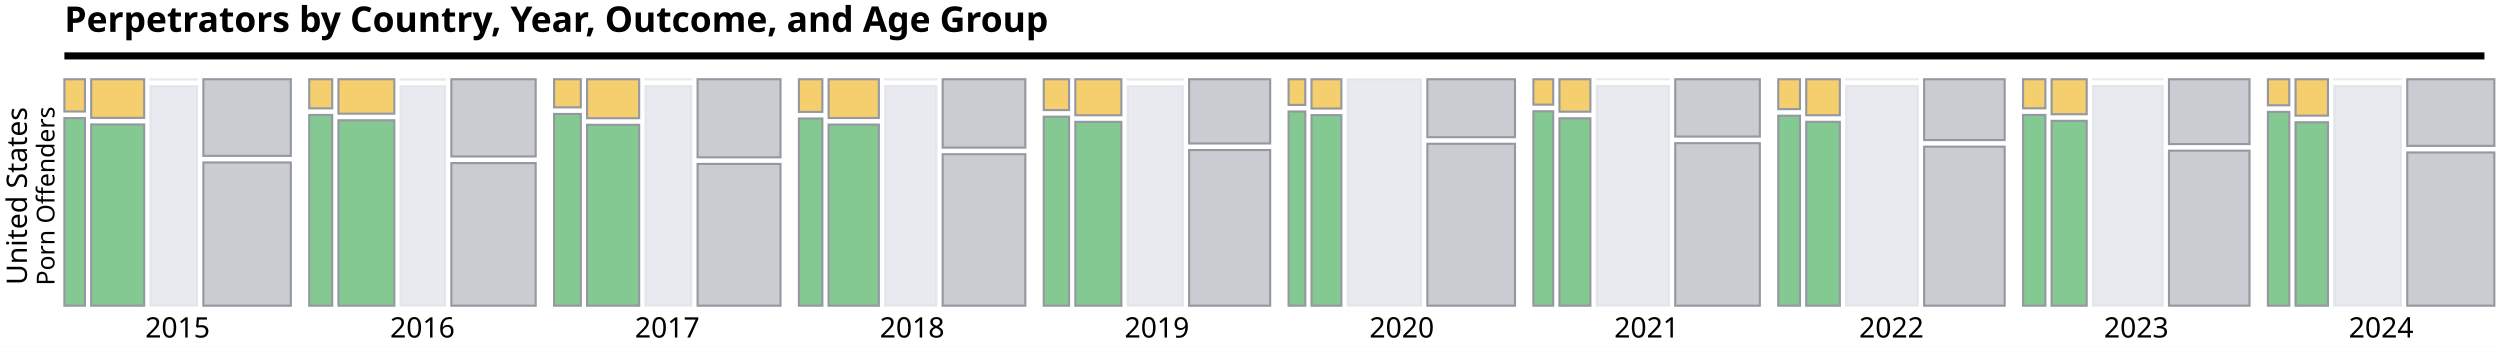
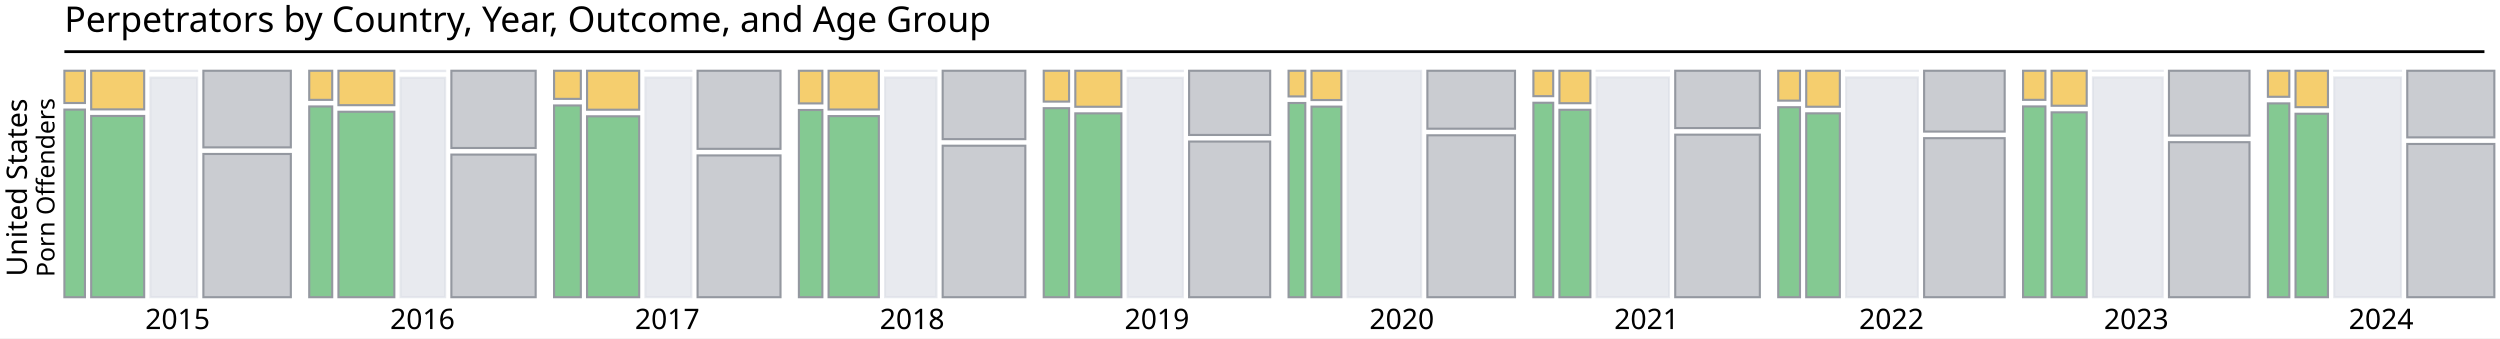
- <svg xmlns="http://www.w3.org/2000/svg" version="1.1" class="marks" width="3533" height="490" viewBox="0 0 3533 490">
-   <rect width="3533" height="490" fill="white" />
-   <g fill="none" stroke-miterlimit="10" transform="translate(91,79)">
+ <svg xmlns="http://www.w3.org/2000/svg" version="1.1" class="marks" width="3533" height="478" viewBox="0 0 3533 478">
+   <rect width="3533" height="478" fill="white" />
+   <g fill="none" stroke-miterlimit="10" transform="translate(91,73)">
    <g class="mark-group role-frame root" role="graphics-object" aria-roledescription="group mark container">
      <g transform="translate(0,0)">
        <path class="background" aria-hidden="true" d="M0,0h3420v0h-3420Z" />
        <g>
          <g class="mark-group role-scope concat_0_group" role="graphics-object" aria-roledescription="group mark container">
            <g transform="translate(0,0)">
-               <path class="background" aria-hidden="true" d="M0,0h3420v10h-3420Z" stroke-width="0" />
+               <path class="background" aria-hidden="true" d="M0,0h3420v4h-3420Z" stroke-width="0" />
              <g>
                <g class="mark-rule role-mark concat_0_marks" role="graphics-symbol" aria-roledescription="rule mark container">
-                   <line transform="translate(3420,0)" x2="-3420" y2="0" stroke="#000000" stroke-width="10" />
+                   <line transform="translate(3420,0)" x2="-3420" y2="0" stroke="#000000" stroke-width="4" />
                </g>
              </g>
              <path class="foreground" aria-hidden="true" d="" display="none" />
            </g>
          </g>
          <g class="mark-group role-scope concat_1_group" role="graphics-object" aria-roledescription="group mark container">
-             <g transform="translate(0,33)">
+             <g transform="translate(0,27)">
              <path class="background" aria-hidden="true" d="M0,0h0v0h0Z" />
              <g>
                <g class="mark-group role-column-footer concat_1_column_footer" role="graphics-object" aria-roledescription="group mark container">
                  <g transform="translate(0,323)">
                    <path class="background" aria-hidden="true" d="M0,0h320v0h-320Z" />
                    <g>
                      <g class="mark-group role-title">
                        <g transform="translate(160,10)">
                          <path class="background" aria-hidden="true" d="M0,0h0v0h0Z" pointer-events="none" />
                          <g>
                            <g class="mark-text role-title-text" role="graphics-symbol" aria-roledescription="title" aria-label="Title text '2015'" pointer-events="none">
                              <text text-anchor="middle" transform="translate(0,32)" font-family="sans-serif" font-size="40px" fill="#000" opacity="1">2015</text>
                            </g>
                          </g>
                          <path class="foreground" aria-hidden="true" d="" pointer-events="none" display="none" />
                        </g>
                      </g>
                    </g>
                    <path class="foreground" aria-hidden="true" d="" display="none" />
                  </g>
                  <g transform="translate(346,323)">
                    <path class="background" aria-hidden="true" d="M0,0h320v0h-320Z" />
                    <g>
                      <g class="mark-group role-title">
                        <g transform="translate(160,10)">
                          <path class="background" aria-hidden="true" d="M0,0h0v0h0Z" pointer-events="none" />
                          <g>
                            <g class="mark-text role-title-text" role="graphics-symbol" aria-roledescription="title" aria-label="Title text '2016'" pointer-events="none">
                              <text text-anchor="middle" transform="translate(0,32)" font-family="sans-serif" font-size="40px" fill="#000" opacity="1">2016</text>
                            </g>
                          </g>
                          <path class="foreground" aria-hidden="true" d="" pointer-events="none" display="none" />
                        </g>
                      </g>
                    </g>
                    <path class="foreground" aria-hidden="true" d="" display="none" />
                  </g>
                  <g transform="translate(692,323)">
                    <path class="background" aria-hidden="true" d="M0,0h320v0h-320Z" />
                    <g>
                      <g class="mark-group role-title">
                        <g transform="translate(160,10)">
                          <path class="background" aria-hidden="true" d="M0,0h0v0h0Z" pointer-events="none" />
                          <g>
                            <g class="mark-text role-title-text" role="graphics-symbol" aria-roledescription="title" aria-label="Title text '2017'" pointer-events="none">
                              <text text-anchor="middle" transform="translate(0,32)" font-family="sans-serif" font-size="40px" fill="#000" opacity="1">2017</text>
                            </g>
                          </g>
                          <path class="foreground" aria-hidden="true" d="" pointer-events="none" display="none" />
                        </g>
                      </g>
                    </g>
                    <path class="foreground" aria-hidden="true" d="" display="none" />
                  </g>
                  <g transform="translate(1038,323)">
                    <path class="background" aria-hidden="true" d="M0,0h320v0h-320Z" />
                    <g>
                      <g class="mark-group role-title">
                        <g transform="translate(160,10)">
                          <path class="background" aria-hidden="true" d="M0,0h0v0h0Z" pointer-events="none" />
                          <g>
                            <g class="mark-text role-title-text" role="graphics-symbol" aria-roledescription="title" aria-label="Title text '2018'" pointer-events="none">
                              <text text-anchor="middle" transform="translate(0,32)" font-family="sans-serif" font-size="40px" fill="#000" opacity="1">2018</text>
                            </g>
                          </g>
                          <path class="foreground" aria-hidden="true" d="" pointer-events="none" display="none" />
                        </g>
                      </g>
                    </g>
                    <path class="foreground" aria-hidden="true" d="" display="none" />
                  </g>
                  <g transform="translate(1384,323)">
                    <path class="background" aria-hidden="true" d="M0,0h320v0h-320Z" />
                    <g>
                      <g class="mark-group role-title">
                        <g transform="translate(160,10)">
                          <path class="background" aria-hidden="true" d="M0,0h0v0h0Z" pointer-events="none" />
                          <g>
                            <g class="mark-text role-title-text" role="graphics-symbol" aria-roledescription="title" aria-label="Title text '2019'" pointer-events="none">
                              <text text-anchor="middle" transform="translate(0,32)" font-family="sans-serif" font-size="40px" fill="#000" opacity="1">2019</text>
                            </g>
                          </g>
                          <path class="foreground" aria-hidden="true" d="" pointer-events="none" display="none" />
                        </g>
                      </g>
                    </g>
                    <path class="foreground" aria-hidden="true" d="" display="none" />
                  </g>
                  <g transform="translate(1730,323)">
                    <path class="background" aria-hidden="true" d="M0,0h320v0h-320Z" />
                    <g>
                      <g class="mark-group role-title">
                        <g transform="translate(160,10)">
                          <path class="background" aria-hidden="true" d="M0,0h0v0h0Z" pointer-events="none" />
                          <g>
                            <g class="mark-text role-title-text" role="graphics-symbol" aria-roledescription="title" aria-label="Title text '2020'" pointer-events="none">
                              <text text-anchor="middle" transform="translate(0,32)" font-family="sans-serif" font-size="40px" fill="#000" opacity="1">2020</text>
                            </g>
                          </g>
                          <path class="foreground" aria-hidden="true" d="" pointer-events="none" display="none" />
                        </g>
                      </g>
                    </g>
                    <path class="foreground" aria-hidden="true" d="" display="none" />
                  </g>
                  <g transform="translate(2076,323)">
                    <path class="background" aria-hidden="true" d="M0,0h320v0h-320Z" />
                    <g>
                      <g class="mark-group role-title">
                        <g transform="translate(160,10)">
                          <path class="background" aria-hidden="true" d="M0,0h0v0h0Z" pointer-events="none" />
                          <g>
                            <g class="mark-text role-title-text" role="graphics-symbol" aria-roledescription="title" aria-label="Title text '2021'" pointer-events="none">
                              <text text-anchor="middle" transform="translate(0,32)" font-family="sans-serif" font-size="40px" fill="#000" opacity="1">2021</text>
                            </g>
                          </g>
                          <path class="foreground" aria-hidden="true" d="" pointer-events="none" display="none" />
                        </g>
                      </g>
                    </g>
                    <path class="foreground" aria-hidden="true" d="" display="none" />
                  </g>
                  <g transform="translate(2422,323)">
                    <path class="background" aria-hidden="true" d="M0,0h320v0h-320Z" />
                    <g>
                      <g class="mark-group role-title">
                        <g transform="translate(160,10)">
                          <path class="background" aria-hidden="true" d="M0,0h0v0h0Z" pointer-events="none" />
                          <g>
                            <g class="mark-text role-title-text" role="graphics-symbol" aria-roledescription="title" aria-label="Title text '2022'" pointer-events="none">
                              <text text-anchor="middle" transform="translate(0,32)" font-family="sans-serif" font-size="40px" fill="#000" opacity="1">2022</text>
                            </g>
                          </g>
                          <path class="foreground" aria-hidden="true" d="" pointer-events="none" display="none" />
                        </g>
                      </g>
                    </g>
                    <path class="foreground" aria-hidden="true" d="" display="none" />
                  </g>
                  <g transform="translate(2768,323)">
                    <path class="background" aria-hidden="true" d="M0,0h320v0h-320Z" />
                    <g>
                      <g class="mark-group role-title">
                        <g transform="translate(160,10)">
                          <path class="background" aria-hidden="true" d="M0,0h0v0h0Z" pointer-events="none" />
                          <g>
                            <g class="mark-text role-title-text" role="graphics-symbol" aria-roledescription="title" aria-label="Title text '2023'" pointer-events="none">
                              <text text-anchor="middle" transform="translate(0,32)" font-family="sans-serif" font-size="40px" fill="#000" opacity="1">2023</text>
                            </g>
                          </g>
                          <path class="foreground" aria-hidden="true" d="" pointer-events="none" display="none" />
                        </g>
                      </g>
                    </g>
                    <path class="foreground" aria-hidden="true" d="" display="none" />
                  </g>
                  <g transform="translate(3114,323)">
                    <path class="background" aria-hidden="true" d="M0,0h320v0h-320Z" />
                    <g>
                      <g class="mark-group role-title">
                        <g transform="translate(160,10)">
                          <path class="background" aria-hidden="true" d="M0,0h0v0h0Z" pointer-events="none" />
                          <g>
                            <g class="mark-text role-title-text" role="graphics-symbol" aria-roledescription="title" aria-label="Title text '2024'" pointer-events="none">
                              <text text-anchor="middle" transform="translate(0,32)" font-family="sans-serif" font-size="40px" fill="#000" opacity="1">2024</text>
                            </g>
                          </g>
                          <path class="foreground" aria-hidden="true" d="" pointer-events="none" display="none" />
                        </g>
                      </g>
                    </g>
                    <path class="foreground" aria-hidden="true" d="" display="none" />
                  </g>
                </g>
                <g class="mark-group role-scope concat_1_cell" role="graphics-object" aria-roledescription="group mark container">
                  <g transform="translate(0,0)">
                    <path class="background" aria-hidden="true" d="M0,0h320v320h-320Z" />
                    <g>
                      <g class="mark-rect role-mark concat_1_child_layer_0_marks" role="graphics-object" aria-roledescription="rect mark container">
                        <path aria-label="normalized_x1: 0; normalized_y1: 0; normalized_x2: 9.07503079554; normalized_y2: 82.8468474139; fill: #3ca951a0; stroke: #9498a0" role="graphics-symbol" aria-roledescription="rect mark" d="M0,54.89h29.04v265.11h-29.04Z" fill="#3ca951a0" stroke="#9498a0" stroke-width="3" />
                        <path aria-label="normalized_x1: 0; normalized_y1: 85.7594687731; normalized_x2: 9.07503079554; normalized_y2: 100; fill: #efb118a0; stroke: #9498a0" role="graphics-symbol" aria-roledescription="rect mark" d="M0,3.552713678800501e-14h29.04v45.57h-29.04Z" fill="#efb118a0" stroke="#9498a0" stroke-width="3" />
                        <path aria-label="normalized_x1: 11.8273243735; normalized_y1: 0; normalized_x2: 35.2356088323; normalized_y2: 80.036846231; fill: #3ca951a0; stroke: #9498a0" role="graphics-symbol" aria-roledescription="rect mark" d="M37.847,63.882h74.907v256.118h-74.907Z" fill="#3ca951a0" stroke="#9498a0" stroke-width="3" />
                        <path aria-label="normalized_x1: 11.8273243735; normalized_y1: 82.9494675903; normalized_x2: 35.2356088323; normalized_y2: 100; fill: #efb118a0; stroke: #9498a0" role="graphics-symbol" aria-roledescription="rect mark" d="M37.847,3.552713678800501e-14h74.907v54.562h-74.907Z" fill="#efb118a0" stroke="#9498a0" stroke-width="3" />
                        <path aria-label="normalized_x1: 37.9879024103; normalized_y1: 0; normalized_x2: 58.6310235149; normalized_y2: 96.9836158563; fill: #dadee6a0; stroke: #dadee6a0" role="graphics-symbol" aria-roledescription="rect mark" d="M121.561,9.652h66.058v310.348h-66.058Z" fill="#dadee6a0" stroke="#dadee6a0" stroke-width="3" />
                        <path aria-label="normalized_x1: 37.9879024103; normalized_y1: 99.8962372156; normalized_x2: 58.6310235149; normalized_y2: 100; fill: #dadee6a0; stroke: #dadee6a0" role="graphics-symbol" aria-roledescription="rect mark" d="M121.561,3.552713678800501e-14h66.058v0.332h-66.058Z" fill="#dadee6a0" stroke="#dadee6a0" stroke-width="3" />
                        <path aria-label="normalized_x1: 61.3833170929; normalized_y1: 0; normalized_x2: 100; normalized_y2: 63.2519372177; fill: #aaaeb6a0; stroke: #9498a0" role="graphics-symbol" aria-roledescription="rect mark" d="M196.427,117.594h123.573v202.406h-123.573Z" fill="#aaaeb6a0" stroke="#9498a0" stroke-width="3" />
                        <path aria-label="normalized_x1: 61.3833170929; normalized_y1: 66.1645585769; normalized_x2: 100; normalized_y2: 100; fill: #aaaeb6a0; stroke: #9498a0" role="graphics-symbol" aria-roledescription="rect mark" d="M196.427,3.552713678800501e-14h123.573v108.273h-123.573Z" fill="#aaaeb6a0" stroke="#9498a0" stroke-width="3" />
                      </g>
                    </g>
                    <path class="foreground" aria-hidden="true" d="" display="none" />
                  </g>
                  <g transform="translate(346,0)">
                    <path class="background" aria-hidden="true" d="M0,0h320v320h-320Z" />
                    <g>
                      <g class="mark-rect role-mark concat_1_child_layer_0_marks" role="graphics-object" aria-roledescription="rect mark container">
                        <path aria-label="normalized_x1: 0; normalized_y1: 0; normalized_x2: 10.1508223195; normalized_y2: 84.2366743115; fill: #3ca951a0; stroke: #9498a0" role="graphics-symbol" aria-roledescription="rect mark" d="M0,50.443h32.483v269.557h-32.483Z" fill="#3ca951a0" stroke="#9498a0" stroke-width="3" />
                        <path aria-label="normalized_x1: 0; normalized_y1: 87.1492956707; normalized_x2: 10.1508223195; normalized_y2: 100; fill: #efb118a0; stroke: #9498a0" role="graphics-symbol" aria-roledescription="rect mark" d="M0,3.552713678800501e-14h32.483v41.122h-32.483Z" fill="#efb118a0" stroke="#9498a0" stroke-width="3" />
                        <path aria-label="normalized_x1: 12.9031158974; normalized_y1: 0; normalized_x2: 37.5826642726; normalized_y2: 81.8882344462; fill: #3ca951a0; stroke: #9498a0" role="graphics-symbol" aria-roledescription="rect mark" d="M41.29,57.958h78.975v262.042h-78.975Z" fill="#3ca951a0" stroke="#9498a0" stroke-width="3" />
                        <path aria-label="normalized_x1: 12.9031158974; normalized_y1: 84.8008558054; normalized_x2: 37.5826642726; normalized_y2: 100; fill: #efb118a0; stroke: #9498a0" role="graphics-symbol" aria-roledescription="rect mark" d="M41.29,3.552713678800501e-14h78.975v48.637h-78.975Z" fill="#efb118a0" stroke="#9498a0" stroke-width="3" />
                        <path aria-label="normalized_x1: 40.3349578506; normalized_y1: 0; normalized_x2: 60.025881704; normalized_y2: 96.9288945098; fill: #dadee6a0; stroke: #dadee6a0" role="graphics-symbol" aria-roledescription="rect mark" d="M129.072,9.828h63.011v310.172h-63.011Z" fill="#dadee6a0" stroke="#dadee6a0" stroke-width="3" />
                        <path aria-label="normalized_x1: 40.3349578506; normalized_y1: 99.841515869; normalized_x2: 60.025881704; normalized_y2: 100; fill: #dadee6a0; stroke: #dadee6a0" role="graphics-symbol" aria-roledescription="rect mark" d="M129.072,3.552713678800501e-14h63.011v0.507h-63.011Z" fill="#dadee6a0" stroke="#dadee6a0" stroke-width="3" />
                        <path aria-label="normalized_x1: 62.778175282; normalized_y1: 0; normalized_x2: 100; normalized_y2: 62.9810352633; fill: #aaaeb6a0; stroke: #9498a0" role="graphics-symbol" aria-roledescription="rect mark" d="M200.89,118.461h119.11v201.539h-119.11Z" fill="#aaaeb6a0" stroke="#9498a0" stroke-width="3" />
                        <path aria-label="normalized_x1: 62.778175282; normalized_y1: 65.8936566226; normalized_x2: 100; normalized_y2: 100; fill: #aaaeb6a0; stroke: #9498a0" role="graphics-symbol" aria-roledescription="rect mark" d="M200.89,3.552713678800501e-14h119.11v109.14h-119.11Z" fill="#aaaeb6a0" stroke="#9498a0" stroke-width="3" />
                      </g>
                    </g>
                    <path class="foreground" aria-hidden="true" d="" display="none" />
                  </g>
                  <g transform="translate(692,0)">
                    <path class="background" aria-hidden="true" d="M0,0h320v320h-320Z" />
                    <g>
                      <g class="mark-rect role-mark concat_1_child_layer_0_marks" role="graphics-object" aria-roledescription="rect mark container">
                        <path aria-label="normalized_x1: 0; normalized_y1: 0; normalized_x2: 11.8180273781; normalized_y2: 84.6713965646; fill: #3ca951a0; stroke: #9498a0" role="graphics-symbol" aria-roledescription="rect mark" d="M0,49.052h37.818v270.948h-37.818Z" fill="#3ca951a0" stroke="#9498a0" stroke-width="3" />
                        <path aria-label="normalized_x1: 0; normalized_y1: 87.5840179238; normalized_x2: 11.8180273781; normalized_y2: 100; fill: #efb118a0; stroke: #9498a0" role="graphics-symbol" aria-roledescription="rect mark" d="M0,3.552713678800501e-14h37.818v39.731h-37.818Z" fill="#efb118a0" stroke="#9498a0" stroke-width="3" />
                        <path aria-label="normalized_x1: 14.570320956; normalized_y1: 0; normalized_x2: 37.5927473675; normalized_y2: 79.8838401748; fill: #3ca951a0; stroke: #9498a0" role="graphics-symbol" aria-roledescription="rect mark" d="M46.625,64.372h73.672v255.628h-73.672Z" fill="#3ca951a0" stroke="#9498a0" stroke-width="3" />
                        <path aria-label="normalized_x1: 14.570320956; normalized_y1: 82.796461534; normalized_x2: 37.5927473675; normalized_y2: 100; fill: #efb118a0; stroke: #9498a0" role="graphics-symbol" aria-roledescription="rect mark" d="M46.625,3.552713678800501e-14h73.672v55.051h-73.672Z" fill="#efb118a0" stroke="#9498a0" stroke-width="3" />
                        <path aria-label="normalized_x1: 40.3450409455; normalized_y1: 0; normalized_x2: 60.6288667819; normalized_y2: 97.0057926083; fill: #dadee6a0; stroke: #dadee6a0" role="graphics-symbol" aria-roledescription="rect mark" d="M129.104,9.581h64.908v310.419h-64.908Z" fill="#dadee6a0" stroke="#dadee6a0" stroke-width="3" />
                        <path aria-label="normalized_x1: 40.3450409455; normalized_y1: 99.9184139675; normalized_x2: 60.6288667819; normalized_y2: 100; fill: #dadee6a0; stroke: #dadee6a0" role="graphics-symbol" aria-roledescription="rect mark" d="M129.104,3.552713678800501e-14h64.908v0.261h-64.908Z" fill="#dadee6a0" stroke="#dadee6a0" stroke-width="3" />
                        <path aria-label="normalized_x1: 63.3811603598; normalized_y1: 0; normalized_x2: 100; normalized_y2: 62.6059186394; fill: #aaaeb6a0; stroke: #9498a0" role="graphics-symbol" aria-roledescription="rect mark" d="M202.82,119.661h117.18v200.339h-117.18Z" fill="#aaaeb6a0" stroke="#9498a0" stroke-width="3" />
                        <path aria-label="normalized_x1: 63.3811603598; normalized_y1: 65.5185399986; normalized_x2: 100; normalized_y2: 100; fill: #aaaeb6a0; stroke: #9498a0" role="graphics-symbol" aria-roledescription="rect mark" d="M202.82,3.552713678800501e-14h117.18v110.341h-117.18Z" fill="#aaaeb6a0" stroke="#9498a0" stroke-width="3" />
                      </g>
                    </g>
                    <path class="foreground" aria-hidden="true" d="" display="none" />
                  </g>
                  <g transform="translate(1038,0)">
                    <path class="background" aria-hidden="true" d="M0,0h320v320h-320Z" />
                    <g>
                      <g class="mark-rect role-mark concat_1_child_layer_0_marks" role="graphics-object" aria-roledescription="rect mark container">
                        <path aria-label="normalized_x1: 0; normalized_y1: 0; normalized_x2: 10.3614179519; normalized_y2: 82.6724625706; fill: #3ca951a0; stroke: #9498a0" role="graphics-symbol" aria-roledescription="rect mark" d="M0,55.448h33.157v264.552h-33.157Z" fill="#3ca951a0" stroke="#9498a0" stroke-width="3" />
                        <path aria-label="normalized_x1: 0; normalized_y1: 85.5850839298; normalized_x2: 10.3614179519; normalized_y2: 100; fill: #efb118a0; stroke: #9498a0" role="graphics-symbol" aria-roledescription="rect mark" d="M0,3.552713678800501e-14h33.157v46.128h-33.157Z" fill="#efb118a0" stroke="#9498a0" stroke-width="3" />
                        <path aria-label="normalized_x1: 13.1137115299; normalized_y1: 0; normalized_x2: 35.3030570975; normalized_y2: 79.9765145002; fill: #3ca951a0; stroke: #9498a0" role="graphics-symbol" aria-roledescription="rect mark" d="M41.964,64.075h71.006v255.925h-71.006Z" fill="#3ca951a0" stroke="#9498a0" stroke-width="3" />
                        <path aria-label="normalized_x1: 13.1137115299; normalized_y1: 82.8891358594; normalized_x2: 35.3030570975; normalized_y2: 100; fill: #efb118a0; stroke: #9498a0" role="graphics-symbol" aria-roledescription="rect mark" d="M41.964,3.552713678800501e-14h71.006v54.755h-71.006Z" fill="#efb118a0" stroke="#9498a0" stroke-width="3" />
                        <path aria-label="normalized_x1: 38.0553506755; normalized_y1: 0; normalized_x2: 60.7431178283; normalized_y2: 97.0258530523; fill: #dadee6a0; stroke: #dadee6a0" role="graphics-symbol" aria-roledescription="rect mark" d="M121.777,9.517h72.601v310.483h-72.601Z" fill="#dadee6a0" stroke="#dadee6a0" stroke-width="3" />
                        <path aria-label="normalized_x1: 38.0553506755; normalized_y1: 99.9384744115; normalized_x2: 60.7431178283; normalized_y2: 100; fill: #dadee6a0; stroke: #dadee6a0" role="graphics-symbol" aria-roledescription="rect mark" d="M121.777,3.552713678800501e-14h72.601v0.197h-72.601Z" fill="#dadee6a0" stroke="#dadee6a0" stroke-width="3" />
                        <path aria-label="normalized_x1: 63.4954114063; normalized_y1: 0; normalized_x2: 100; normalized_y2: 66.8917635692; fill: #aaaeb6a0; stroke: #9498a0" role="graphics-symbol" aria-roledescription="rect mark" d="M203.185,105.946h116.815v214.054h-116.815Z" fill="#aaaeb6a0" stroke="#9498a0" stroke-width="3" />
                        <path aria-label="normalized_x1: 63.4954114063; normalized_y1: 69.8043849284; normalized_x2: 100; normalized_y2: 100; fill: #aaaeb6a0; stroke: #9498a0" role="graphics-symbol" aria-roledescription="rect mark" d="M203.185,3.552713678800501e-14h116.815v96.626h-116.815Z" fill="#aaaeb6a0" stroke="#9498a0" stroke-width="3" />
                      </g>
                    </g>
                    <path class="foreground" aria-hidden="true" d="" display="none" />
                  </g>
                  <g transform="translate(1384,0)">
                    <path class="background" aria-hidden="true" d="M0,0h320v320h-320Z" />
                    <g>
                      <g class="mark-rect role-mark concat_1_child_layer_0_marks" role="graphics-object" aria-roledescription="rect mark container">
                        <path aria-label="normalized_x1: 0; normalized_y1: 0; normalized_x2: 11.1980913347; normalized_y2: 83.4716702718; fill: #3ca951a0; stroke: #9498a0" role="graphics-symbol" aria-roledescription="rect mark" d="M0,52.891h35.834v267.109h-35.834Z" fill="#3ca951a0" stroke="#9498a0" stroke-width="3" />
                        <path aria-label="normalized_x1: 0; normalized_y1: 86.384291631; normalized_x2: 11.1980913347; normalized_y2: 100; fill: #efb118a0; stroke: #9498a0" role="graphics-symbol" aria-roledescription="rect mark" d="M0,3.552713678800501e-14h35.834v43.57h-35.834Z" fill="#efb118a0" stroke="#9498a0" stroke-width="3" />
                        <path aria-label="normalized_x1: 13.9503849126; normalized_y1: 0; normalized_x2: 34.2887490707; normalized_y2: 81.1892742266; fill: #3ca951a0; stroke: #9498a0" role="graphics-symbol" aria-roledescription="rect mark" d="M44.641,60.194h65.083v259.806h-65.083Z" fill="#3ca951a0" stroke="#9498a0" stroke-width="3" />
                        <path aria-label="normalized_x1: 13.9503849126; normalized_y1: 84.1018955858; normalized_x2: 34.2887490707; normalized_y2: 100; fill: #efb118a0; stroke: #9498a0" role="graphics-symbol" aria-roledescription="rect mark" d="M44.641,3.552713678800501e-14h65.083v50.874h-65.083Z" fill="#efb118a0" stroke="#9498a0" stroke-width="3" />
                        <path aria-label="normalized_x1: 37.0410426487; normalized_y1: 0; normalized_x2: 61.4447587904; normalized_y2: 96.9334915293; fill: #dadee6a0; stroke: #dadee6a0" role="graphics-symbol" aria-roledescription="rect mark" d="M118.531,9.813h78.092v310.187h-78.092Z" fill="#dadee6a0" stroke="#dadee6a0" stroke-width="3" />
                        <path aria-label="normalized_x1: 37.0410426487; normalized_y1: 99.8461128885; normalized_x2: 61.4447587904; normalized_y2: 100; fill: #dadee6a0; stroke: #dadee6a0" role="graphics-symbol" aria-roledescription="rect mark" d="M118.531,3.552713678800501e-14h78.092v0.492h-78.092Z" fill="#dadee6a0" stroke="#dadee6a0" stroke-width="3" />
                        <path aria-label="normalized_x1: 64.1970523684; normalized_y1: 0; normalized_x2: 100; normalized_y2: 68.7352627737; fill: #aaaeb6a0; stroke: #9498a0" role="graphics-symbol" aria-roledescription="rect mark" d="M205.431,100.047h114.569v219.953h-114.569Z" fill="#aaaeb6a0" stroke="#9498a0" stroke-width="3" />
                        <path aria-label="normalized_x1: 64.1970523684; normalized_y1: 71.6478841329; normalized_x2: 100; normalized_y2: 100; fill: #aaaeb6a0; stroke: #9498a0" role="graphics-symbol" aria-roledescription="rect mark" d="M205.431,3.552713678800501e-14h114.569v90.727h-114.569Z" fill="#aaaeb6a0" stroke="#9498a0" stroke-width="3" />
                      </g>
                    </g>
                    <path class="foreground" aria-hidden="true" d="" display="none" />
                  </g>
                  <g transform="translate(1730,0)">
                    <path class="background" aria-hidden="true" d="M0,0h320v320h-320Z" />
                    <g>
                      <g class="mark-rect role-mark concat_1_child_layer_0_marks" role="graphics-object" aria-roledescription="rect mark container">
                        <path aria-label="normalized_x1: 0; normalized_y1: 0; normalized_x2: 7.38479477234; normalized_y2: 85.7605177994; fill: #3ca951a0; stroke: #9498a0" role="graphics-symbol" aria-roledescription="rect mark" d="M0,45.566h23.631v274.434h-23.631Z" fill="#3ca951a0" stroke="#9498a0" stroke-width="3" />
                        <path aria-label="normalized_x1: 0; normalized_y1: 88.6731391586; normalized_x2: 7.38479477234; normalized_y2: 100; fill: #efb118a0; stroke: #9498a0" role="graphics-symbol" aria-roledescription="rect mark" d="M0,3.552713678800501e-14h23.631v36.246h-23.631Z" fill="#efb118a0" stroke="#9498a0" stroke-width="3" />
                        <path aria-label="normalized_x1: 10.1370883503; normalized_y1: 0; normalized_x2: 23.319594808; normalized_y2: 84.1582977505; fill: #3ca951a0; stroke: #9498a0" role="graphics-symbol" aria-roledescription="rect mark" d="M32.439,50.693h42.184v269.307h-42.184Z" fill="#3ca951a0" stroke="#9498a0" stroke-width="3" />
                        <path aria-label="normalized_x1: 10.1370883503; normalized_y1: 87.0709191098; normalized_x2: 23.319594808; normalized_y2: 100; fill: #efb118a0; stroke: #9498a0" role="graphics-symbol" aria-roledescription="rect mark" d="M32.439,3.552713678800501e-14h42.184v41.373h-42.184Z" fill="#efb118a0" stroke="#9498a0" stroke-width="3" />
                        <path aria-label="normalized_x1: 26.071888386; normalized_y1: 0; normalized_x2: 58.552029604; normalized_y2: 100; fill: #dadee6a0; stroke: #dadee6a0" role="graphics-symbol" aria-roledescription="rect mark" d="M83.43,0h103.936v320h-103.936Z" fill="#dadee6a0" stroke="#dadee6a0" stroke-width="3" />
                        <path aria-label="normalized_x1: 61.3043231819; normalized_y1: 0; normalized_x2: 100; normalized_y2: 71.4970082265; fill: #aaaeb6a0; stroke: #9498a0" role="graphics-symbol" aria-roledescription="rect mark" d="M196.174,91.21h123.826v228.79h-123.826Z" fill="#aaaeb6a0" stroke="#9498a0" stroke-width="3" />
                        <path aria-label="normalized_x1: 61.3043231819; normalized_y1: 74.4096295857; normalized_x2: 100; normalized_y2: 100; fill: #aaaeb6a0; stroke: #9498a0" role="graphics-symbol" aria-roledescription="rect mark" d="M196.174,3.552713678800501e-14h123.826v81.889h-123.826Z" fill="#aaaeb6a0" stroke="#9498a0" stroke-width="3" />
                      </g>
                    </g>
                    <path class="foreground" aria-hidden="true" d="" display="none" />
                  </g>
                  <g transform="translate(2076,0)">
                    <path class="background" aria-hidden="true" d="M0,0h320v320h-320Z" />
                    <g>
                      <g class="mark-rect role-mark concat_1_child_layer_0_marks" role="graphics-object" aria-roledescription="rect mark container">
                        <path aria-label="normalized_x1: 0; normalized_y1: 0; normalized_x2: 8.74562494276; normalized_y2: 85.8663674397; fill: #3ca951a0; stroke: #9498a0" role="graphics-symbol" aria-roledescription="rect mark" d="M0,45.228h27.986v274.772h-27.986Z" fill="#3ca951a0" stroke="#9498a0" stroke-width="3" />
                        <path aria-label="normalized_x1: 0; normalized_y1: 88.7789887989; normalized_x2: 8.74562494276; normalized_y2: 100; fill: #efb118a0; stroke: #9498a0" role="graphics-symbol" aria-roledescription="rect mark" d="M0,3.552713678800501e-14h27.986v35.907h-27.986Z" fill="#efb118a0" stroke="#9498a0" stroke-width="3" />
                        <path aria-label="normalized_x1: 11.4979185207; normalized_y1: 0; normalized_x2: 25.1640798789; normalized_y2: 82.762114963; fill: #3ca951a0; stroke: #9498a0" role="graphics-symbol" aria-roledescription="rect mark" d="M36.793,55.161h43.732v264.839h-43.732Z" fill="#3ca951a0" stroke="#9498a0" stroke-width="3" />
                        <path aria-label="normalized_x1: 11.4979185207; normalized_y1: 85.6747363222; normalized_x2: 25.1640798789; normalized_y2: 100; fill: #efb118a0; stroke: #9498a0" role="graphics-symbol" aria-roledescription="rect mark" d="M36.793,3.552713678800501e-14h43.732v45.841h-43.732Z" fill="#efb118a0" stroke="#9498a0" stroke-width="3" />
                        <path aria-label="normalized_x1: 27.9163734569; normalized_y1: 0; normalized_x2: 59.8844674469; normalized_y2: 97.0795873416; fill: #dadee6a0; stroke: #dadee6a0" role="graphics-symbol" aria-roledescription="rect mark" d="M89.332,9.345h102.298v310.655h-102.298Z" fill="#dadee6a0" stroke="#dadee6a0" stroke-width="3" />
                        <path aria-label="normalized_x1: 27.9163734569; normalized_y1: 99.9922087009; normalized_x2: 59.8844674469; normalized_y2: 100; fill: #dadee6a0; stroke: #dadee6a0" role="graphics-symbol" aria-roledescription="rect mark" d="M89.332,3.552713678800501e-14h102.298v0.025h-102.298Z" fill="#dadee6a0" stroke="#dadee6a0" stroke-width="3" />
                        <path aria-label="normalized_x1: 62.6367610248; normalized_y1: 0; normalized_x2: 100; normalized_y2: 71.7755977633; fill: #aaaeb6a0; stroke: #9498a0" role="graphics-symbol" aria-roledescription="rect mark" d="M200.438,90.318h119.562v229.682h-119.562Z" fill="#aaaeb6a0" stroke="#9498a0" stroke-width="3" />
                        <path aria-label="normalized_x1: 62.6367610248; normalized_y1: 74.6882191226; normalized_x2: 100; normalized_y2: 100; fill: #aaaeb6a0; stroke: #9498a0" role="graphics-symbol" aria-roledescription="rect mark" d="M200.438,3.552713678800501e-14h119.562v80.998h-119.562Z" fill="#aaaeb6a0" stroke="#9498a0" stroke-width="3" />
                      </g>
                    </g>
                    <path class="foreground" aria-hidden="true" d="" display="none" />
                  </g>
                  <g transform="translate(2422,0)">
                    <path class="background" aria-hidden="true" d="M0,0h320v320h-320Z" />
                    <g>
                      <g class="mark-rect role-mark concat_1_child_layer_0_marks" role="graphics-object" aria-roledescription="rect mark container">
                        <path aria-label="normalized_x1: 0; normalized_y1: 0; normalized_x2: 9.60602018185; normalized_y2: 83.8942481673; fill: #3ca951a0; stroke: #9498a0" role="graphics-symbol" aria-roledescription="rect mark" d="M0,51.538h30.739v268.462h-30.739Z" fill="#3ca951a0" stroke="#9498a0" stroke-width="3" />
                        <path aria-label="normalized_x1: 0; normalized_y1: 86.8068695266; normalized_x2: 9.60602018185; normalized_y2: 100; fill: #efb118a0; stroke: #9498a0" role="graphics-symbol" aria-roledescription="rect mark" d="M0,3.552713678800501e-14h30.739v42.218h-30.739Z" fill="#efb118a0" stroke="#9498a0" stroke-width="3" />
                        <path aria-label="normalized_x1: 12.3583137598; normalized_y1: 0; normalized_x2: 27.2082593359; normalized_y2: 81.1959752479; fill: #3ca951a0; stroke: #9498a0" role="graphics-symbol" aria-roledescription="rect mark" d="M39.547,60.173h47.52v259.827h-47.52Z" fill="#3ca951a0" stroke="#9498a0" stroke-width="3" />
                        <path aria-label="normalized_x1: 12.3583137598; normalized_y1: 84.1085966072; normalized_x2: 27.2082593359; normalized_y2: 100; fill: #efb118a0; stroke: #9498a0" role="graphics-symbol" aria-roledescription="rect mark" d="M39.547,3.552713678800501e-14h47.52v50.852h-47.52Z" fill="#efb118a0" stroke="#9498a0" stroke-width="3" />
                        <path aria-label="normalized_x1: 29.9605529139; normalized_y1: 0; normalized_x2: 61.6696265621; normalized_y2: 97.0748496204; fill: #dadee6a0; stroke: #dadee6a0" role="graphics-symbol" aria-roledescription="rect mark" d="M95.874,9.36h101.469v310.64h-101.469Z" fill="#dadee6a0" stroke="#dadee6a0" stroke-width="3" />
                        <path aria-label="normalized_x1: 29.9605529139; normalized_y1: 99.9874709797; normalized_x2: 61.6696265621; normalized_y2: 100; fill: #dadee6a0; stroke: #dadee6a0" role="graphics-symbol" aria-roledescription="rect mark" d="M95.874,3.552713678800501e-14h101.469v0.04h-101.469Z" fill="#dadee6a0" stroke="#dadee6a0" stroke-width="3" />
                        <path aria-label="normalized_x1: 64.4219201401; normalized_y1: 0; normalized_x2: 100; normalized_y2: 70.2318785394; fill: #aaaeb6a0; stroke: #9498a0" role="graphics-symbol" aria-roledescription="rect mark" d="M206.15,95.258h113.85v224.742h-113.85Z" fill="#aaaeb6a0" stroke="#9498a0" stroke-width="3" />
                        <path aria-label="normalized_x1: 64.4219201401; normalized_y1: 73.1444998987; normalized_x2: 100; normalized_y2: 100; fill: #aaaeb6a0; stroke: #9498a0" role="graphics-symbol" aria-roledescription="rect mark" d="M206.15,3.552713678800501e-14h113.85v85.938h-113.85Z" fill="#aaaeb6a0" stroke="#9498a0" stroke-width="3" />
                      </g>
                    </g>
                    <path class="foreground" aria-hidden="true" d="" display="none" />
                  </g>
                  <g transform="translate(2768,0)">
                    <path class="background" aria-hidden="true" d="M0,0h320v320h-320Z" />
                    <g>
                      <g class="mark-rect role-mark concat_1_child_layer_0_marks" role="graphics-object" aria-roledescription="rect mark container">
                        <path aria-label="normalized_x1: 0; normalized_y1: 0; normalized_x2: 9.85792889881; normalized_y2: 84.2471886695; fill: #3ca951a0; stroke: #9498a0" role="graphics-symbol" aria-roledescription="rect mark" d="M0,50.409h31.545v269.591h-31.545Z" fill="#3ca951a0" stroke="#9498a0" stroke-width="3" />
                        <path aria-label="normalized_x1: 0; normalized_y1: 87.1598100288; normalized_x2: 9.85792889881; normalized_y2: 100; fill: #efb118a0; stroke: #9498a0" role="graphics-symbol" aria-roledescription="rect mark" d="M0,3.552713678800501e-14h31.545v41.089h-31.545Z" fill="#efb118a0" stroke="#9498a0" stroke-width="3" />
                        <path aria-label="normalized_x1: 12.6102224768; normalized_y1: 0; normalized_x2: 28.1027907425; normalized_y2: 81.634763103; fill: #3ca951a0; stroke: #9498a0" role="graphics-symbol" aria-roledescription="rect mark" d="M40.353,58.769h49.576v261.231h-49.576Z" fill="#3ca951a0" stroke="#9498a0" stroke-width="3" />
                        <path aria-label="normalized_x1: 12.6102224768; normalized_y1: 84.5473844622; normalized_x2: 28.1027907425; normalized_y2: 100; fill: #efb118a0; stroke: #9498a0" role="graphics-symbol" aria-roledescription="rect mark" d="M40.353,3.552713678800501e-14h49.576v49.448h-49.576Z" fill="#efb118a0" stroke="#9498a0" stroke-width="3" />
                        <path aria-label="normalized_x1: 30.8550843205; normalized_y1: 0; normalized_x2: 61.680614581; normalized_y2: 97.0591375044; fill: #dadee6a0; stroke: #dadee6a0" role="graphics-symbol" aria-roledescription="rect mark" d="M98.736,9.411h98.642v310.589h-98.642Z" fill="#dadee6a0" stroke="#dadee6a0" stroke-width="3" />
                        <path aria-label="normalized_x1: 30.8550843205; normalized_y1: 99.9717588636; normalized_x2: 61.680614581; normalized_y2: 100; fill: #dadee6a0; stroke: #dadee6a0" role="graphics-symbol" aria-roledescription="rect mark" d="M98.736,3.552713678800501e-14h98.642v0.09h-98.642Z" fill="#dadee6a0" stroke="#dadee6a0" stroke-width="3" />
                        <path aria-label="normalized_x1: 64.432908159; normalized_y1: 0; normalized_x2: 100; normalized_y2: 68.4599904347; fill: #aaaeb6a0; stroke: #9498a0" role="graphics-symbol" aria-roledescription="rect mark" d="M206.185,100.928h113.815v219.072h-113.815Z" fill="#aaaeb6a0" stroke="#9498a0" stroke-width="3" />
                        <path aria-label="normalized_x1: 64.432908159; normalized_y1: 71.3726117939; normalized_x2: 100; normalized_y2: 100; fill: #aaaeb6a0; stroke: #9498a0" role="graphics-symbol" aria-roledescription="rect mark" d="M206.185,3.552713678800501e-14h113.815v91.608h-113.815Z" fill="#aaaeb6a0" stroke="#9498a0" stroke-width="3" />
                      </g>
                    </g>
                    <path class="foreground" aria-hidden="true" d="" display="none" />
                  </g>
                  <g transform="translate(3114,0)">
                    <path class="background" aria-hidden="true" d="M0,0h320v320h-320Z" />
                    <g>
                      <g class="mark-rect role-mark concat_1_child_layer_0_marks" role="graphics-object" aria-roledescription="rect mark container">
                        <path aria-label="normalized_x1: 0; normalized_y1: 0; normalized_x2: 9.45090394266; normalized_y2: 85.5917257995; fill: #3ca951a0; stroke: #9498a0" role="graphics-symbol" aria-roledescription="rect mark" d="M0,46.106h30.243v273.894h-30.243Z" fill="#3ca951a0" stroke="#9498a0" stroke-width="3" />
                        <path aria-label="normalized_x1: 0; normalized_y1: 88.5043471587; normalized_x2: 9.45090394266; normalized_y2: 100; fill: #efb118a0; stroke: #9498a0" role="graphics-symbol" aria-roledescription="rect mark" d="M0,3.552713678800501e-14h30.243v36.786h-30.243Z" fill="#efb118a0" stroke="#9498a0" stroke-width="3" />
                        <path aria-label="normalized_x1: 12.2031975206; normalized_y1: 0; normalized_x2: 26.5232903308; normalized_y2: 81.0107570217; fill: #3ca951a0; stroke: #9498a0" role="graphics-symbol" aria-roledescription="rect mark" d="M39.05,60.766h45.824v259.234h-45.824Z" fill="#3ca951a0" stroke="#9498a0" stroke-width="3" />
                        <path aria-label="normalized_x1: 12.2031975206; normalized_y1: 83.9233783809; normalized_x2: 26.5232903308; normalized_y2: 100; fill: #efb118a0; stroke: #9498a0" role="graphics-symbol" aria-roledescription="rect mark" d="M39.05,3.552713678800501e-14h45.824v51.445h-45.824Z" fill="#efb118a0" stroke="#9498a0" stroke-width="3" />
                        <path aria-label="normalized_x1: 29.2755839088; normalized_y1: 0; normalized_x2: 58.7911840721; normalized_y2: 97.0660090532; fill: #dadee6a0; stroke: #dadee6a0" role="graphics-symbol" aria-roledescription="rect mark" d="M93.682,9.389h94.45v310.611h-94.45Z" fill="#dadee6a0" stroke="#dadee6a0" stroke-width="3" />
                        <path aria-label="normalized_x1: 29.2755839088; normalized_y1: 99.9786304124; normalized_x2: 58.7911840721; normalized_y2: 100; fill: #dadee6a0; stroke: #dadee6a0" role="graphics-symbol" aria-roledescription="rect mark" d="M93.682,3.552713678800501e-14h94.45v0.068h-94.45Z" fill="#dadee6a0" stroke="#dadee6a0" stroke-width="3" />
                        <path aria-label="normalized_x1: 61.54347765; normalized_y1: 0; normalized_x2: 100; normalized_y2: 67.6675821315; fill: #aaaeb6a0; stroke: #9498a0" role="graphics-symbol" aria-roledescription="rect mark" d="M196.939,103.464h123.061v216.536h-123.061Z" fill="#aaaeb6a0" stroke="#9498a0" stroke-width="3" />
                        <path aria-label="normalized_x1: 61.54347765; normalized_y1: 70.5802034907; normalized_x2: 100; normalized_y2: 100; fill: #aaaeb6a0; stroke: #9498a0" role="graphics-symbol" aria-roledescription="rect mark" d="M196.939,3.552713678800501e-14h123.061v94.143h-123.061Z" fill="#aaaeb6a0" stroke="#9498a0" stroke-width="3" />
                      </g>
                    </g>
                    <path class="foreground" aria-hidden="true" d="" display="none" />
                  </g>
                </g>
                <g class="mark-group role-title">
                  <g transform="translate(-85,185)">
                    <path class="background" aria-hidden="true" d="M0,0h0v0h0Z" pointer-events="none" />
                    <g>
                      <g class="mark-text role-title-text" role="graphics-symbol" aria-roledescription="title" aria-label="Title text 'United States'" pointer-events="none">
                        <text text-anchor="middle" transform="translate(0,0) rotate(270) translate(20,32)" font-family="sans-serif" font-size="40px" font-weight="normal" fill="#000" opacity="1">United States</text>
                      </g>
                      <g class="mark-text role-title-subtitle" role="graphics-symbol" aria-roledescription="subtitle" aria-label="Subtitle text 'Porn Offenders'" pointer-events="none">
                        <text text-anchor="middle" transform="translate(43,0) rotate(270) translate(20,28)" font-family="sans-serif" font-size="35px" fill="#000" opacity="1">Porn Offenders</text>
                      </g>
                    </g>
                    <path class="foreground" aria-hidden="true" d="" pointer-events="none" display="none" />
                  </g>
                </g>
              </g>
              <path class="foreground" aria-hidden="true" d="" display="none" />
            </g>
          </g>
          <g class="mark-group role-title">
-             <g transform="translate(0,-64)">
+             <g transform="translate(0,-58)">
              <path class="background" aria-hidden="true" d="M0,0h0v0h0Z" pointer-events="none" />
              <g>
                <g class="mark-text role-title-text" role="graphics-symbol" aria-roledescription="title" aria-label="Title text 'Perpetrators by Country, Year, Outcome, and Age Group'" pointer-events="none">
-                   <text text-anchor="start" transform="translate(0,30)" font-family="sans-serif" font-size="50px" font-weight="bold" fill="#000" opacity="1">Perpetrators by Country, Year, Outcome, and Age Group</text>
+                   <text text-anchor="start" transform="translate(0,30)" font-family="sans-serif" font-size="50px" font-weight="normal" fill="#000" opacity="1">Perpetrators by Country, Year, Outcome, and Age Group</text>
                </g>
              </g>
              <path class="foreground" aria-hidden="true" d="" pointer-events="none" display="none" />
            </g>
          </g>
        </g>
        <path class="foreground" aria-hidden="true" d="" display="none" />
      </g>
    </g>
  </g>
</svg>
